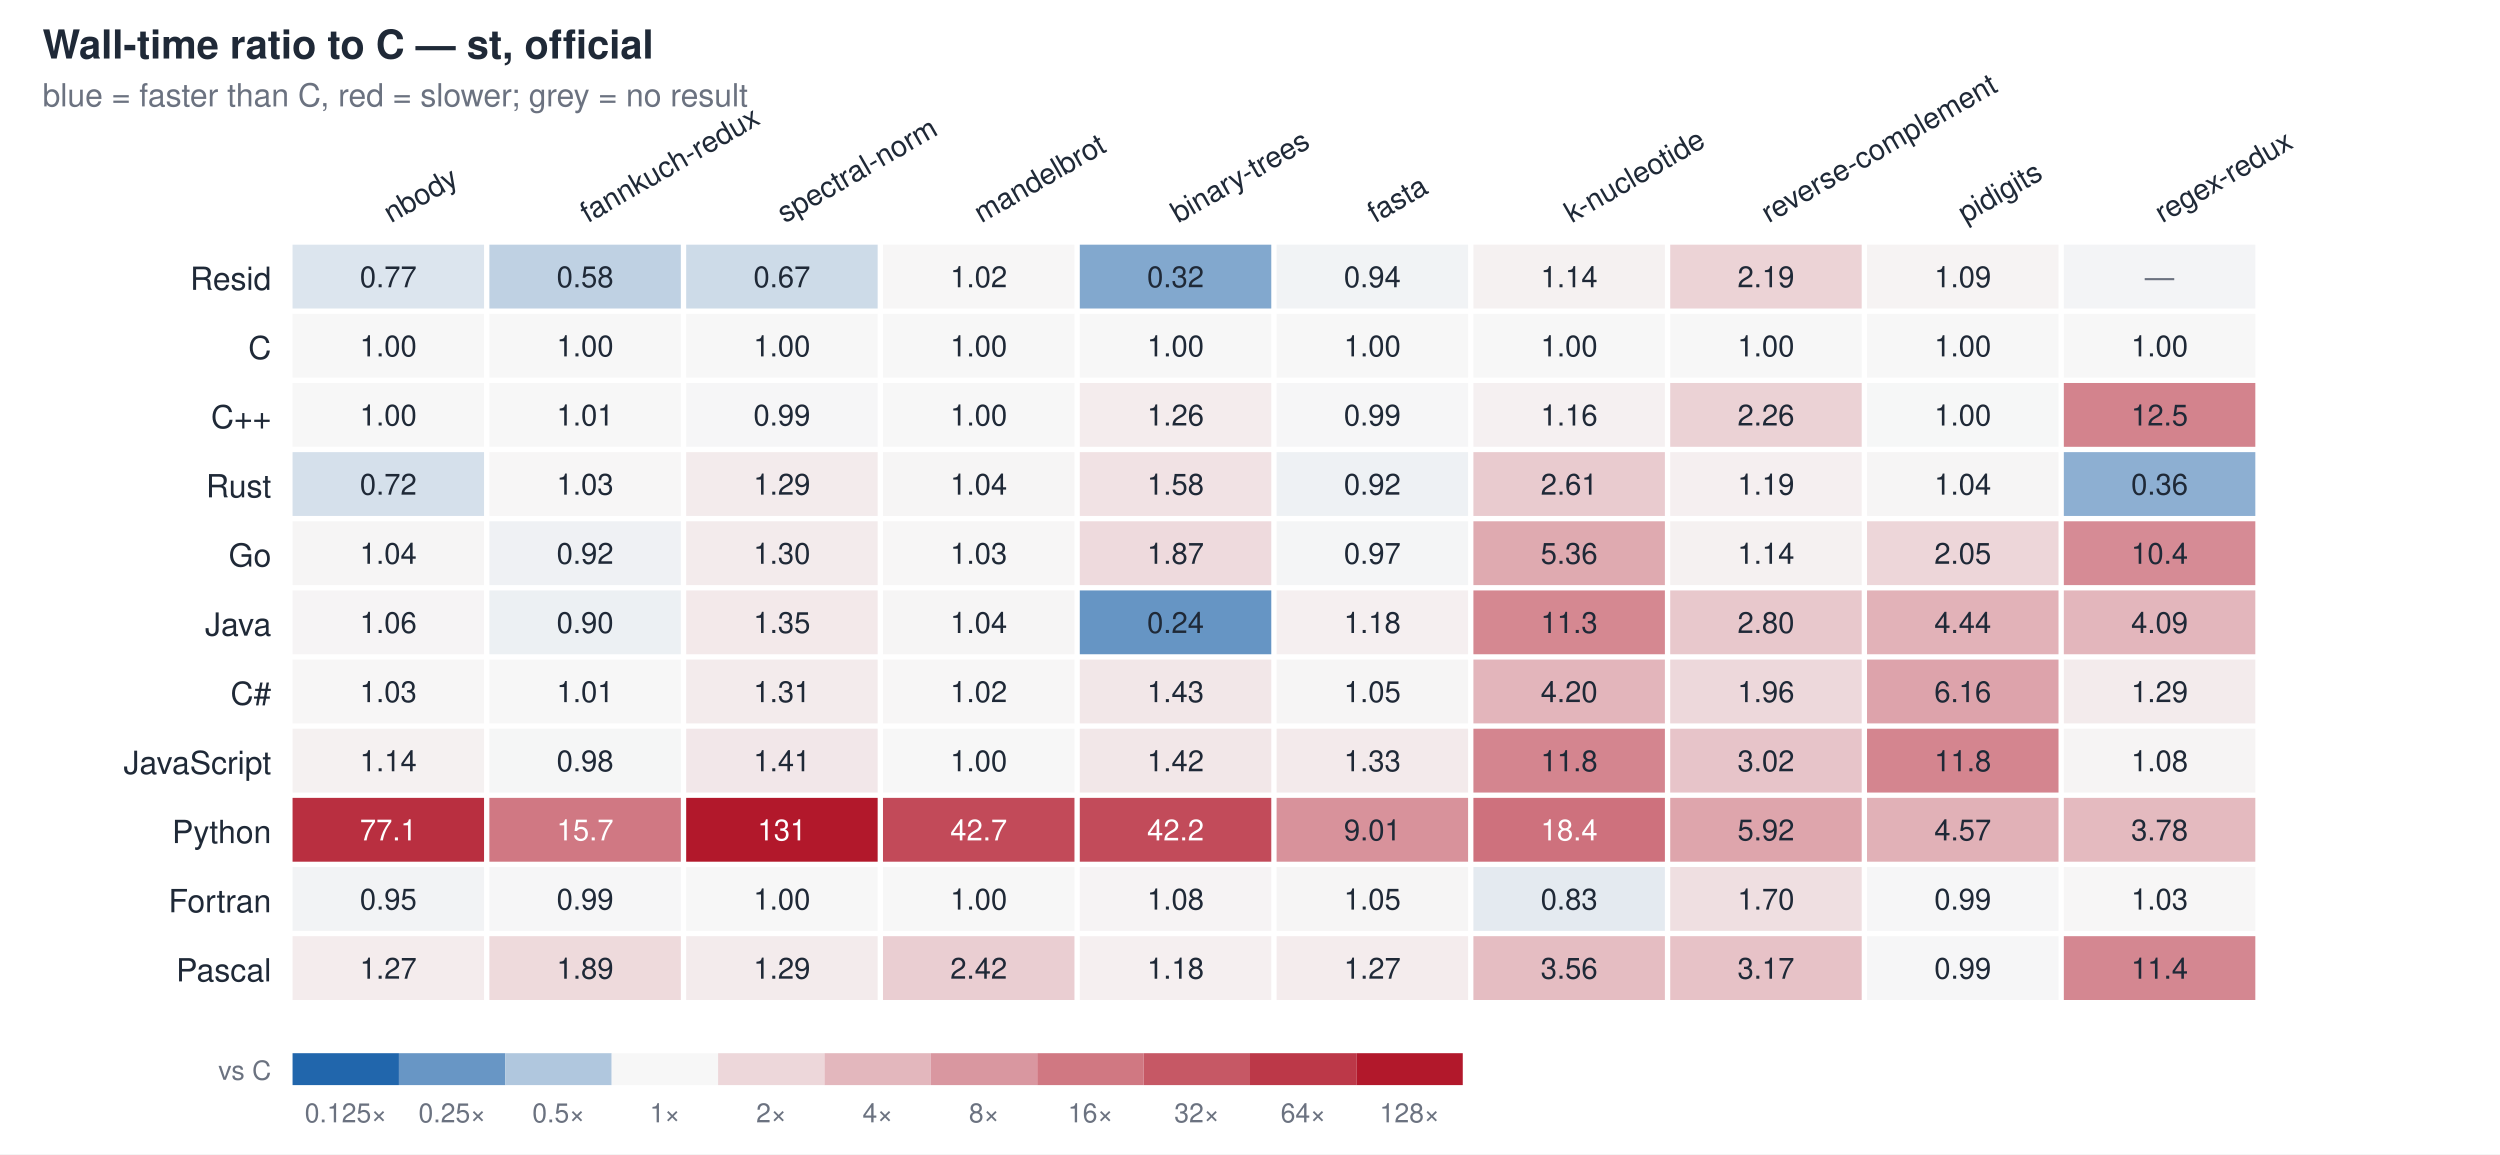
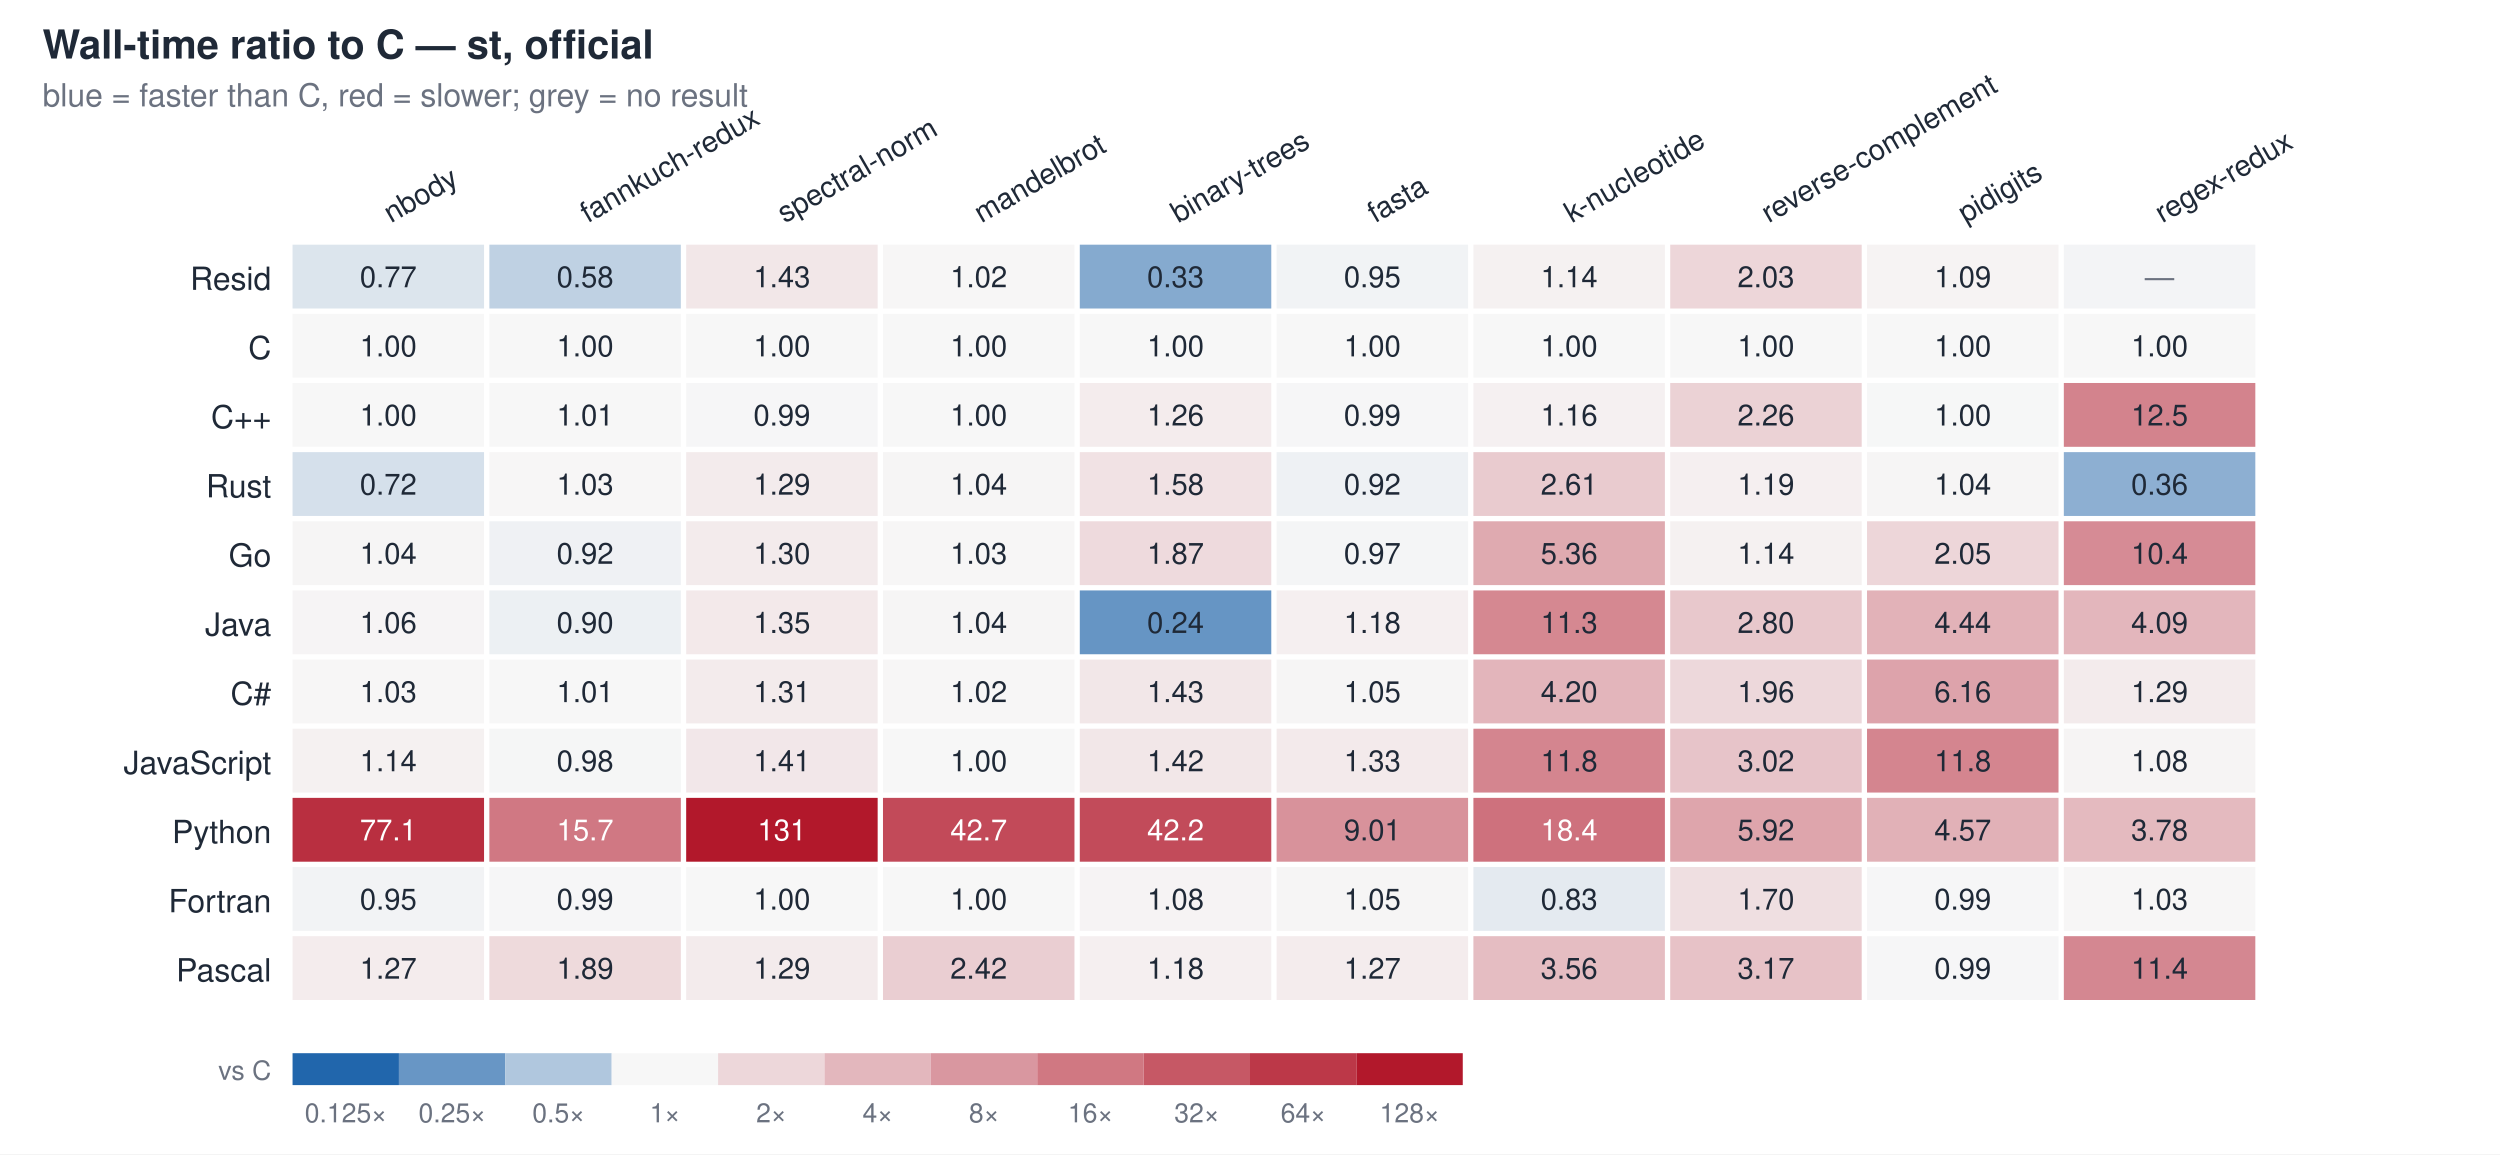
<svg xmlns="http://www.w3.org/2000/svg" width="940" height="434" viewBox="0 0 940 434" font-family="Helvetica, Arial, sans-serif" font-size="11">
  <rect x="0" y="0" width="940" height="434" fill="#ffffff" />
  <text x="16" y="22" font-size="15" font-weight="bold" fill="#1f2937">Wall-time ratio to C — st, official</text>
  <text x="16" y="40" font-size="12" fill="#6b7280">blue = faster than C, red = slower; grey = no result</text>
  <text x="147.0" y="84" text-anchor="start" fill="#1f2937" transform="rotate(-30 147.0 84)">nbody</text>
  <text x="221.0" y="84" text-anchor="start" fill="#1f2937" transform="rotate(-30 221.0 84)">fannkuch-redux</text>
  <text x="295.0" y="84" text-anchor="start" fill="#1f2937" transform="rotate(-30 295.0 84)">spectral-norm</text>
  <text x="369.0" y="84" text-anchor="start" fill="#1f2937" transform="rotate(-30 369.0 84)">mandelbrot</text>
  <text x="443.0" y="84" text-anchor="start" fill="#1f2937" transform="rotate(-30 443.0 84)">binary-trees</text>
  <text x="517.0" y="84" text-anchor="start" fill="#1f2937" transform="rotate(-30 517.0 84)">fasta</text>
  <text x="591.0" y="84" text-anchor="start" fill="#1f2937" transform="rotate(-30 591.0 84)">k-nucleotide</text>
  <text x="665.0" y="84" text-anchor="start" fill="#1f2937" transform="rotate(-30 665.0 84)">reverse-complement</text>
  <text x="739.0" y="84" text-anchor="start" fill="#1f2937" transform="rotate(-30 739.0 84)">pidigits</text>
  <text x="813.0" y="84" text-anchor="start" fill="#1f2937" transform="rotate(-30 813.0 84)">regex-redux</text>
  <text x="102" y="109.0" text-anchor="end" fill="#1f2937" font-size="12">Resid</text>
-   <rect x="110" y="92" width="72" height="24" fill="#dce5ee" />
+   <rect x="110" y="92" width="72" height="24" fill="#dce5ed" />
  <text x="146.0" y="108.0" text-anchor="middle" fill="#1f2937">0.77</text>
  <rect x="184" y="92" width="72" height="24" fill="#bfd1e3" />
  <text x="220.0" y="108.0" text-anchor="middle" fill="#1f2937">0.58</text>
-   <rect x="258" y="92" width="72" height="24" fill="#cddbe8" />
-   <text x="294.0" y="108.0" text-anchor="middle" fill="#1f2937">0.67</text>
+   <rect x="258" y="92" width="72" height="24" fill="#f2e7e8" />
+   <text x="294.0" y="108.0" text-anchor="middle" fill="#1f2937">1.43</text>
  <rect x="332" y="92" width="72" height="24" fill="#f7f6f6" />
  <text x="368.0" y="108.0" text-anchor="middle" fill="#1f2937">1.02</text>
-   <rect x="406" y="92" width="72" height="24" fill="#82a8ce" />
-   <text x="442.0" y="108.0" text-anchor="middle" fill="#1f2937">0.32</text>
+   <rect x="406" y="92" width="72" height="24" fill="#85aacf" />
+   <text x="442.0" y="108.0" text-anchor="middle" fill="#1f2937">0.33</text>
  <rect x="480" y="92" width="72" height="24" fill="#f1f3f5" />
-   <text x="516.0" y="108.0" text-anchor="middle" fill="#1f2937">0.94</text>
+   <text x="516.0" y="108.0" text-anchor="middle" fill="#1f2937">0.95</text>
  <rect x="554" y="92" width="72" height="24" fill="#f5f1f1" />
  <text x="590.0" y="108.0" text-anchor="middle" fill="#1f2937">1.14</text>
-   <rect x="628" y="92" width="72" height="24" fill="#ecd3d6" />
-   <text x="664.0" y="108.0" text-anchor="middle" fill="#1f2937">2.19</text>
+   <rect x="628" y="92" width="72" height="24" fill="#edd6d9" />
+   <text x="664.0" y="108.0" text-anchor="middle" fill="#1f2937">2.03</text>
  <rect x="702" y="92" width="72" height="24" fill="#f6f3f3" />
  <text x="738.0" y="108.0" text-anchor="middle" fill="#1f2937">1.09</text>
  <rect x="776" y="92" width="72" height="24" fill="#f3f4f6" />
  <text x="812.0" y="108.0" text-anchor="middle" fill="#6b7280">—</text>
  <text x="102" y="135.0" text-anchor="end" fill="#1f2937" font-size="12">C</text>
  <rect x="110" y="118" width="72" height="24" fill="#f7f7f7" />
  <text x="146.0" y="134.0" text-anchor="middle" fill="#1f2937">1.00</text>
  <rect x="184" y="118" width="72" height="24" fill="#f7f7f7" />
  <text x="220.0" y="134.0" text-anchor="middle" fill="#1f2937">1.00</text>
  <rect x="258" y="118" width="72" height="24" fill="#f7f7f7" />
  <text x="294.0" y="134.0" text-anchor="middle" fill="#1f2937">1.00</text>
  <rect x="332" y="118" width="72" height="24" fill="#f7f7f7" />
  <text x="368.0" y="134.0" text-anchor="middle" fill="#1f2937">1.00</text>
  <rect x="406" y="118" width="72" height="24" fill="#f7f7f7" />
  <text x="442.0" y="134.0" text-anchor="middle" fill="#1f2937">1.00</text>
  <rect x="480" y="118" width="72" height="24" fill="#f7f7f7" />
  <text x="516.0" y="134.0" text-anchor="middle" fill="#1f2937">1.00</text>
  <rect x="554" y="118" width="72" height="24" fill="#f7f7f7" />
  <text x="590.0" y="134.0" text-anchor="middle" fill="#1f2937">1.00</text>
  <rect x="628" y="118" width="72" height="24" fill="#f7f7f7" />
  <text x="664.0" y="134.0" text-anchor="middle" fill="#1f2937">1.00</text>
  <rect x="702" y="118" width="72" height="24" fill="#f7f7f7" />
  <text x="738.0" y="134.0" text-anchor="middle" fill="#1f2937">1.00</text>
  <rect x="776" y="118" width="72" height="24" fill="#f7f7f7" />
  <text x="812.0" y="134.0" text-anchor="middle" fill="#1f2937">1.00</text>
  <text x="102" y="161.0" text-anchor="end" fill="#1f2937" font-size="12">C++</text>
  <rect x="110" y="144" width="72" height="24" fill="#f7f7f7" />
  <text x="146.0" y="160.0" text-anchor="middle" fill="#1f2937">1.00</text>
  <rect x="184" y="144" width="72" height="24" fill="#f7f7f7" />
  <text x="220.0" y="160.0" text-anchor="middle" fill="#1f2937">1.01</text>
  <rect x="258" y="144" width="72" height="24" fill="#f6f6f7" />
  <text x="294.0" y="160.0" text-anchor="middle" fill="#1f2937">0.99</text>
  <rect x="332" y="144" width="72" height="24" fill="#f7f7f7" />
  <text x="368.0" y="160.0" text-anchor="middle" fill="#1f2937">1.00</text>
  <rect x="406" y="144" width="72" height="24" fill="#f4eced" />
  <text x="442.0" y="160.0" text-anchor="middle" fill="#1f2937">1.26</text>
  <rect x="480" y="144" width="72" height="24" fill="#f6f6f7" />
  <text x="516.0" y="160.0" text-anchor="middle" fill="#1f2937">0.99</text>
  <rect x="554" y="144" width="72" height="24" fill="#f5f0f1" />
  <text x="590.0" y="160.0" text-anchor="middle" fill="#1f2937">1.16</text>
  <rect x="628" y="144" width="72" height="24" fill="#ebd2d5" />
  <text x="664.0" y="160.0" text-anchor="middle" fill="#1f2937">2.26</text>
  <rect x="702" y="144" width="72" height="24" fill="#f6f7f7" />
  <text x="738.0" y="160.0" text-anchor="middle" fill="#1f2937">1.00</text>
  <rect x="776" y="144" width="72" height="24" fill="#d3838d" />
  <text x="812.0" y="160.0" text-anchor="middle" fill="#1f2937">12.5</text>
  <text x="102" y="187.0" text-anchor="end" fill="#1f2937" font-size="12">Rust</text>
  <rect x="110" y="170" width="72" height="24" fill="#d5e0eb" />
  <text x="146.0" y="186.0" text-anchor="middle" fill="#1f2937">0.72</text>
  <rect x="184" y="170" width="72" height="24" fill="#f7f6f6" />
  <text x="220.0" y="186.0" text-anchor="middle" fill="#1f2937">1.03</text>
  <rect x="258" y="170" width="72" height="24" fill="#f3ebec" />
  <text x="294.0" y="186.0" text-anchor="middle" fill="#1f2937">1.29</text>
  <rect x="332" y="170" width="72" height="24" fill="#f6f5f5" />
  <text x="368.0" y="186.0" text-anchor="middle" fill="#1f2937">1.04</text>
  <rect x="406" y="170" width="72" height="24" fill="#f1e2e4" />
  <text x="442.0" y="186.0" text-anchor="middle" fill="#1f2937">1.58</text>
  <rect x="480" y="170" width="72" height="24" fill="#eef1f4" />
  <text x="516.0" y="186.0" text-anchor="middle" fill="#1f2937">0.92</text>
  <rect x="554" y="170" width="72" height="24" fill="#e9cbcf" />
  <text x="590.0" y="186.0" text-anchor="middle" fill="#1f2937">2.61</text>
  <rect x="628" y="170" width="72" height="24" fill="#f5eff0" />
  <text x="664.0" y="186.0" text-anchor="middle" fill="#1f2937">1.19</text>
  <rect x="702" y="170" width="72" height="24" fill="#f6f5f5" />
  <text x="738.0" y="186.0" text-anchor="middle" fill="#1f2937">1.04</text>
  <rect x="776" y="170" width="72" height="24" fill="#8dafd2" />
  <text x="812.0" y="186.0" text-anchor="middle" fill="#1f2937">0.36</text>
  <text x="102" y="213.0" text-anchor="end" fill="#1f2937" font-size="12">Go</text>
  <rect x="110" y="196" width="72" height="24" fill="#f6f5f5" />
  <text x="146.0" y="212.0" text-anchor="middle" fill="#1f2937">1.04</text>
  <rect x="184" y="196" width="72" height="24" fill="#eff1f4" />
  <text x="220.0" y="212.0" text-anchor="middle" fill="#1f2937">0.92</text>
  <rect x="258" y="196" width="72" height="24" fill="#f3ebec" />
  <text x="294.0" y="212.0" text-anchor="middle" fill="#1f2937">1.30</text>
  <rect x="332" y="196" width="72" height="24" fill="#f7f6f6" />
  <text x="368.0" y="212.0" text-anchor="middle" fill="#1f2937">1.03</text>
  <rect x="406" y="196" width="72" height="24" fill="#eedadd" />
  <text x="442.0" y="212.0" text-anchor="middle" fill="#1f2937">1.87</text>
  <rect x="480" y="196" width="72" height="24" fill="#f4f5f6" />
  <text x="516.0" y="212.0" text-anchor="middle" fill="#1f2937">0.97</text>
  <rect x="554" y="196" width="72" height="24" fill="#dfaab0" />
  <text x="590.0" y="212.0" text-anchor="middle" fill="#1f2937">5.36</text>
  <rect x="628" y="196" width="72" height="24" fill="#f5f1f1" />
  <text x="664.0" y="212.0" text-anchor="middle" fill="#1f2937">1.14</text>
  <rect x="702" y="196" width="72" height="24" fill="#edd6d9" />
  <text x="738.0" y="212.0" text-anchor="middle" fill="#1f2937">2.05</text>
  <rect x="776" y="196" width="72" height="24" fill="#d68b95" />
  <text x="812.0" y="212.0" text-anchor="middle" fill="#1f2937">10.4</text>
  <text x="102" y="239.0" text-anchor="end" fill="#1f2937" font-size="12">Java</text>
  <rect x="110" y="222" width="72" height="24" fill="#f6f4f5" />
  <text x="146.0" y="238.0" text-anchor="middle" fill="#1f2937">1.06</text>
  <rect x="184" y="222" width="72" height="24" fill="#ecf0f3" />
  <text x="220.0" y="238.0" text-anchor="middle" fill="#1f2937">0.90</text>
  <rect x="258" y="222" width="72" height="24" fill="#f3e9ea" />
  <text x="294.0" y="238.0" text-anchor="middle" fill="#1f2937">1.35</text>
  <rect x="332" y="222" width="72" height="24" fill="#f6f5f5" />
  <text x="368.0" y="238.0" text-anchor="middle" fill="#1f2937">1.04</text>
  <rect x="406" y="222" width="72" height="24" fill="#6695c4" />
  <text x="442.0" y="238.0" text-anchor="middle" fill="#1f2937">0.24</text>
  <rect x="480" y="222" width="72" height="24" fill="#f5eff0" />
  <text x="516.0" y="238.0" text-anchor="middle" fill="#1f2937">1.18</text>
  <rect x="554" y="222" width="72" height="24" fill="#d58891" />
  <text x="590.0" y="238.0" text-anchor="middle" fill="#1f2937">11.3</text>
  <rect x="628" y="222" width="72" height="24" fill="#e8c8cc" />
  <text x="664.0" y="238.0" text-anchor="middle" fill="#1f2937">2.80</text>
  <rect x="702" y="222" width="72" height="24" fill="#e2b2b8" />
  <text x="738.0" y="238.0" text-anchor="middle" fill="#1f2937">4.44</text>
  <rect x="776" y="222" width="72" height="24" fill="#e3b6bc" />
  <text x="812.0" y="238.0" text-anchor="middle" fill="#1f2937">4.09</text>
  <text x="102" y="265.0" text-anchor="end" fill="#1f2937" font-size="12">C#</text>
  <rect x="110" y="248" width="72" height="24" fill="#f7f6f6" />
  <text x="146.0" y="264.0" text-anchor="middle" fill="#1f2937">1.03</text>
  <rect x="184" y="248" width="72" height="24" fill="#f7f7f7" />
  <text x="220.0" y="264.0" text-anchor="middle" fill="#1f2937">1.01</text>
  <rect x="258" y="248" width="72" height="24" fill="#f3ebec" />
  <text x="294.0" y="264.0" text-anchor="middle" fill="#1f2937">1.31</text>
  <rect x="332" y="248" width="72" height="24" fill="#f7f6f6" />
  <text x="368.0" y="264.0" text-anchor="middle" fill="#1f2937">1.02</text>
  <rect x="406" y="248" width="72" height="24" fill="#f2e7e8" />
  <text x="442.0" y="264.0" text-anchor="middle" fill="#1f2937">1.43</text>
  <rect x="480" y="248" width="72" height="24" fill="#f6f5f5" />
  <text x="516.0" y="264.0" text-anchor="middle" fill="#1f2937">1.05</text>
  <rect x="554" y="248" width="72" height="24" fill="#e3b5bb" />
  <text x="590.0" y="264.0" text-anchor="middle" fill="#1f2937">4.20</text>
  <rect x="628" y="248" width="72" height="24" fill="#edd8db" />
  <text x="664.0" y="264.0" text-anchor="middle" fill="#1f2937">1.96</text>
  <rect x="702" y="248" width="72" height="24" fill="#dda3ab" />
  <text x="738.0" y="264.0" text-anchor="middle" fill="#1f2937">6.16</text>
  <rect x="776" y="248" width="72" height="24" fill="#f3ebec" />
  <text x="812.0" y="264.0" text-anchor="middle" fill="#1f2937">1.29</text>
  <text x="102" y="291.0" text-anchor="end" fill="#1f2937" font-size="12">JavaScript</text>
  <rect x="110" y="274" width="72" height="24" fill="#f5f1f1" />
  <text x="146.0" y="290.0" text-anchor="middle" fill="#1f2937">1.14</text>
  <rect x="184" y="274" width="72" height="24" fill="#f5f6f6" />
  <text x="220.0" y="290.0" text-anchor="middle" fill="#1f2937">0.98</text>
  <rect x="258" y="274" width="72" height="24" fill="#f2e7e9" />
  <text x="294.0" y="290.0" text-anchor="middle" fill="#1f2937">1.41</text>
  <rect x="332" y="274" width="72" height="24" fill="#f7f7f7" />
  <text x="368.0" y="290.0" text-anchor="middle" fill="#1f2937">1.00</text>
  <rect x="406" y="274" width="72" height="24" fill="#f2e7e8" />
  <text x="442.0" y="290.0" text-anchor="middle" fill="#1f2937">1.42</text>
  <rect x="480" y="274" width="72" height="24" fill="#f3eaeb" />
  <text x="516.0" y="290.0" text-anchor="middle" fill="#1f2937">1.33</text>
  <rect x="554" y="274" width="72" height="24" fill="#d4858f" />
  <text x="590.0" y="290.0" text-anchor="middle" fill="#1f2937">11.8</text>
  <rect x="628" y="274" width="72" height="24" fill="#e7c4c9" />
  <text x="664.0" y="290.0" text-anchor="middle" fill="#1f2937">3.02</text>
  <rect x="702" y="274" width="72" height="24" fill="#d4858f" />
  <text x="738.0" y="290.0" text-anchor="middle" fill="#1f2937">11.8</text>
  <rect x="776" y="274" width="72" height="24" fill="#f6f4f4" />
  <text x="812.0" y="290.0" text-anchor="middle" fill="#1f2937">1.08</text>
  <text x="102" y="317.0" text-anchor="end" fill="#1f2937" font-size="12">Python</text>
  <rect x="110" y="300" width="72" height="24" fill="#b92f40" />
  <text x="146.0" y="316.0" text-anchor="middle" fill="#ffffff">77.1</text>
  <rect x="184" y="300" width="72" height="24" fill="#d07883" />
  <text x="220.0" y="316.0" text-anchor="middle" fill="#ffffff">15.7</text>
  <rect x="258" y="300" width="72" height="24" fill="#b2182b" />
  <text x="294.0" y="316.0" text-anchor="middle" fill="#ffffff">131</text>
  <rect x="332" y="300" width="72" height="24" fill="#c24a59" />
  <text x="368.0" y="316.0" text-anchor="middle" fill="#ffffff">42.7</text>
  <rect x="406" y="300" width="72" height="24" fill="#c24b5a" />
  <text x="442.0" y="316.0" text-anchor="middle" fill="#ffffff">42.2</text>
  <rect x="480" y="300" width="72" height="24" fill="#d8929b" />
  <text x="516.0" y="316.0" text-anchor="middle" fill="#1f2937">9.01</text>
  <rect x="554" y="300" width="72" height="24" fill="#ce717d" />
  <text x="590.0" y="316.0" text-anchor="middle" fill="#ffffff">18.4</text>
  <rect x="628" y="300" width="72" height="24" fill="#dea5ac" />
  <text x="664.0" y="316.0" text-anchor="middle" fill="#1f2937">5.92</text>
  <rect x="702" y="300" width="72" height="24" fill="#e1b1b7" />
  <text x="738.0" y="316.0" text-anchor="middle" fill="#1f2937">4.57</text>
  <rect x="776" y="300" width="72" height="24" fill="#e4babf" />
  <text x="812.0" y="316.0" text-anchor="middle" fill="#1f2937">3.78</text>
  <text x="102" y="343.0" text-anchor="end" fill="#1f2937" font-size="12">Fortran</text>
  <rect x="110" y="326" width="72" height="24" fill="#f2f3f5" />
  <text x="146.0" y="342.0" text-anchor="middle" fill="#1f2937">0.95</text>
  <rect x="184" y="326" width="72" height="24" fill="#f6f6f7" />
  <text x="220.0" y="342.0" text-anchor="middle" fill="#1f2937">0.99</text>
  <rect x="258" y="326" width="72" height="24" fill="#f7f7f7" />
  <text x="294.0" y="342.0" text-anchor="middle" fill="#1f2937">1.00</text>
  <rect x="332" y="326" width="72" height="24" fill="#f7f7f7" />
  <text x="368.0" y="342.0" text-anchor="middle" fill="#1f2937">1.00</text>
  <rect x="406" y="326" width="72" height="24" fill="#f6f3f4" />
  <text x="442.0" y="342.0" text-anchor="middle" fill="#1f2937">1.08</text>
  <rect x="480" y="326" width="72" height="24" fill="#f6f5f5" />
  <text x="516.0" y="342.0" text-anchor="middle" fill="#1f2937">1.05</text>
  <rect x="554" y="326" width="72" height="24" fill="#e4eaf0" />
  <text x="590.0" y="342.0" text-anchor="middle" fill="#1f2937">0.83</text>
  <rect x="628" y="326" width="72" height="24" fill="#efdfe1" />
  <text x="664.0" y="342.0" text-anchor="middle" fill="#1f2937">1.70</text>
  <rect x="702" y="326" width="72" height="24" fill="#f6f6f7" />
  <text x="738.0" y="342.0" text-anchor="middle" fill="#1f2937">0.99</text>
  <rect x="776" y="326" width="72" height="24" fill="#f7f6f6" />
  <text x="812.0" y="342.0" text-anchor="middle" fill="#1f2937">1.03</text>
  <text x="102" y="369.0" text-anchor="end" fill="#1f2937" font-size="12">Pascal</text>
  <rect x="110" y="352" width="72" height="24" fill="#f4eced" />
  <text x="146.0" y="368.0" text-anchor="middle" fill="#1f2937">1.27</text>
  <rect x="184" y="352" width="72" height="24" fill="#eedadc" />
  <text x="220.0" y="368.0" text-anchor="middle" fill="#1f2937">1.89</text>
  <rect x="258" y="352" width="72" height="24" fill="#f3ebec" />
  <text x="294.0" y="368.0" text-anchor="middle" fill="#1f2937">1.29</text>
  <rect x="332" y="352" width="72" height="24" fill="#eaced2" />
  <text x="368.0" y="368.0" text-anchor="middle" fill="#1f2937">2.42</text>
  <rect x="406" y="352" width="72" height="24" fill="#f5eff0" />
  <text x="442.0" y="368.0" text-anchor="middle" fill="#1f2937">1.18</text>
  <rect x="480" y="352" width="72" height="24" fill="#f4eced" />
  <text x="516.0" y="368.0" text-anchor="middle" fill="#1f2937">1.27</text>
  <rect x="554" y="352" width="72" height="24" fill="#e5bdc2" />
  <text x="590.0" y="368.0" text-anchor="middle" fill="#1f2937">3.56</text>
  <rect x="628" y="352" width="72" height="24" fill="#e7c2c7" />
  <text x="664.0" y="368.0" text-anchor="middle" fill="#1f2937">3.17</text>
  <rect x="702" y="352" width="72" height="24" fill="#f6f6f7" />
  <text x="738.0" y="368.0" text-anchor="middle" fill="#1f2937">0.99</text>
  <rect x="776" y="352" width="72" height="24" fill="#d48791" />
  <text x="812.0" y="368.0" text-anchor="middle" fill="#1f2937">11.4</text>
  <rect x="110" y="396" width="40" height="12" fill="#2166ac" />
  <text x="130.0" y="422" text-anchor="middle" fill="#6b7280" font-size="10">0.125×</text>
  <rect x="150" y="396" width="40" height="12" fill="#6896c5" />
  <text x="170.0" y="422" text-anchor="middle" fill="#6b7280" font-size="10">0.25×</text>
  <rect x="190" y="396" width="40" height="12" fill="#b0c7de" />
  <text x="210.0" y="422" text-anchor="middle" fill="#6b7280" font-size="10">0.5×</text>
  <rect x="230" y="396" width="40" height="12" fill="#f7f7f7" />
  <text x="250.0" y="422" text-anchor="middle" fill="#6b7280" font-size="10">1×</text>
  <rect x="270" y="396" width="40" height="12" fill="#edd7da" />
  <text x="290.0" y="422" text-anchor="middle" fill="#6b7280" font-size="10">2×</text>
  <rect x="310" y="396" width="40" height="12" fill="#e3b7bd" />
  <text x="330.0" y="422" text-anchor="middle" fill="#6b7280" font-size="10">4×</text>
  <rect x="350" y="396" width="40" height="12" fill="#d997a0" />
  <text x="370.0" y="422" text-anchor="middle" fill="#6b7280" font-size="10">8×</text>
  <rect x="390" y="396" width="40" height="12" fill="#d07882" />
  <text x="410.0" y="422" text-anchor="middle" fill="#6b7280" font-size="10">16×</text>
  <rect x="430" y="396" width="40" height="12" fill="#c65865" />
  <text x="450.0" y="422" text-anchor="middle" fill="#6b7280" font-size="10">32×</text>
  <rect x="470" y="396" width="40" height="12" fill="#bc3848" />
  <text x="490.0" y="422" text-anchor="middle" fill="#6b7280" font-size="10">64×</text>
  <rect x="510" y="396" width="40" height="12" fill="#b2182b" />
  <text x="530.0" y="422" text-anchor="middle" fill="#6b7280" font-size="10">128×</text>
  <text x="102" y="406" text-anchor="end" fill="#6b7280" font-size="10">vs C</text>
</svg>
